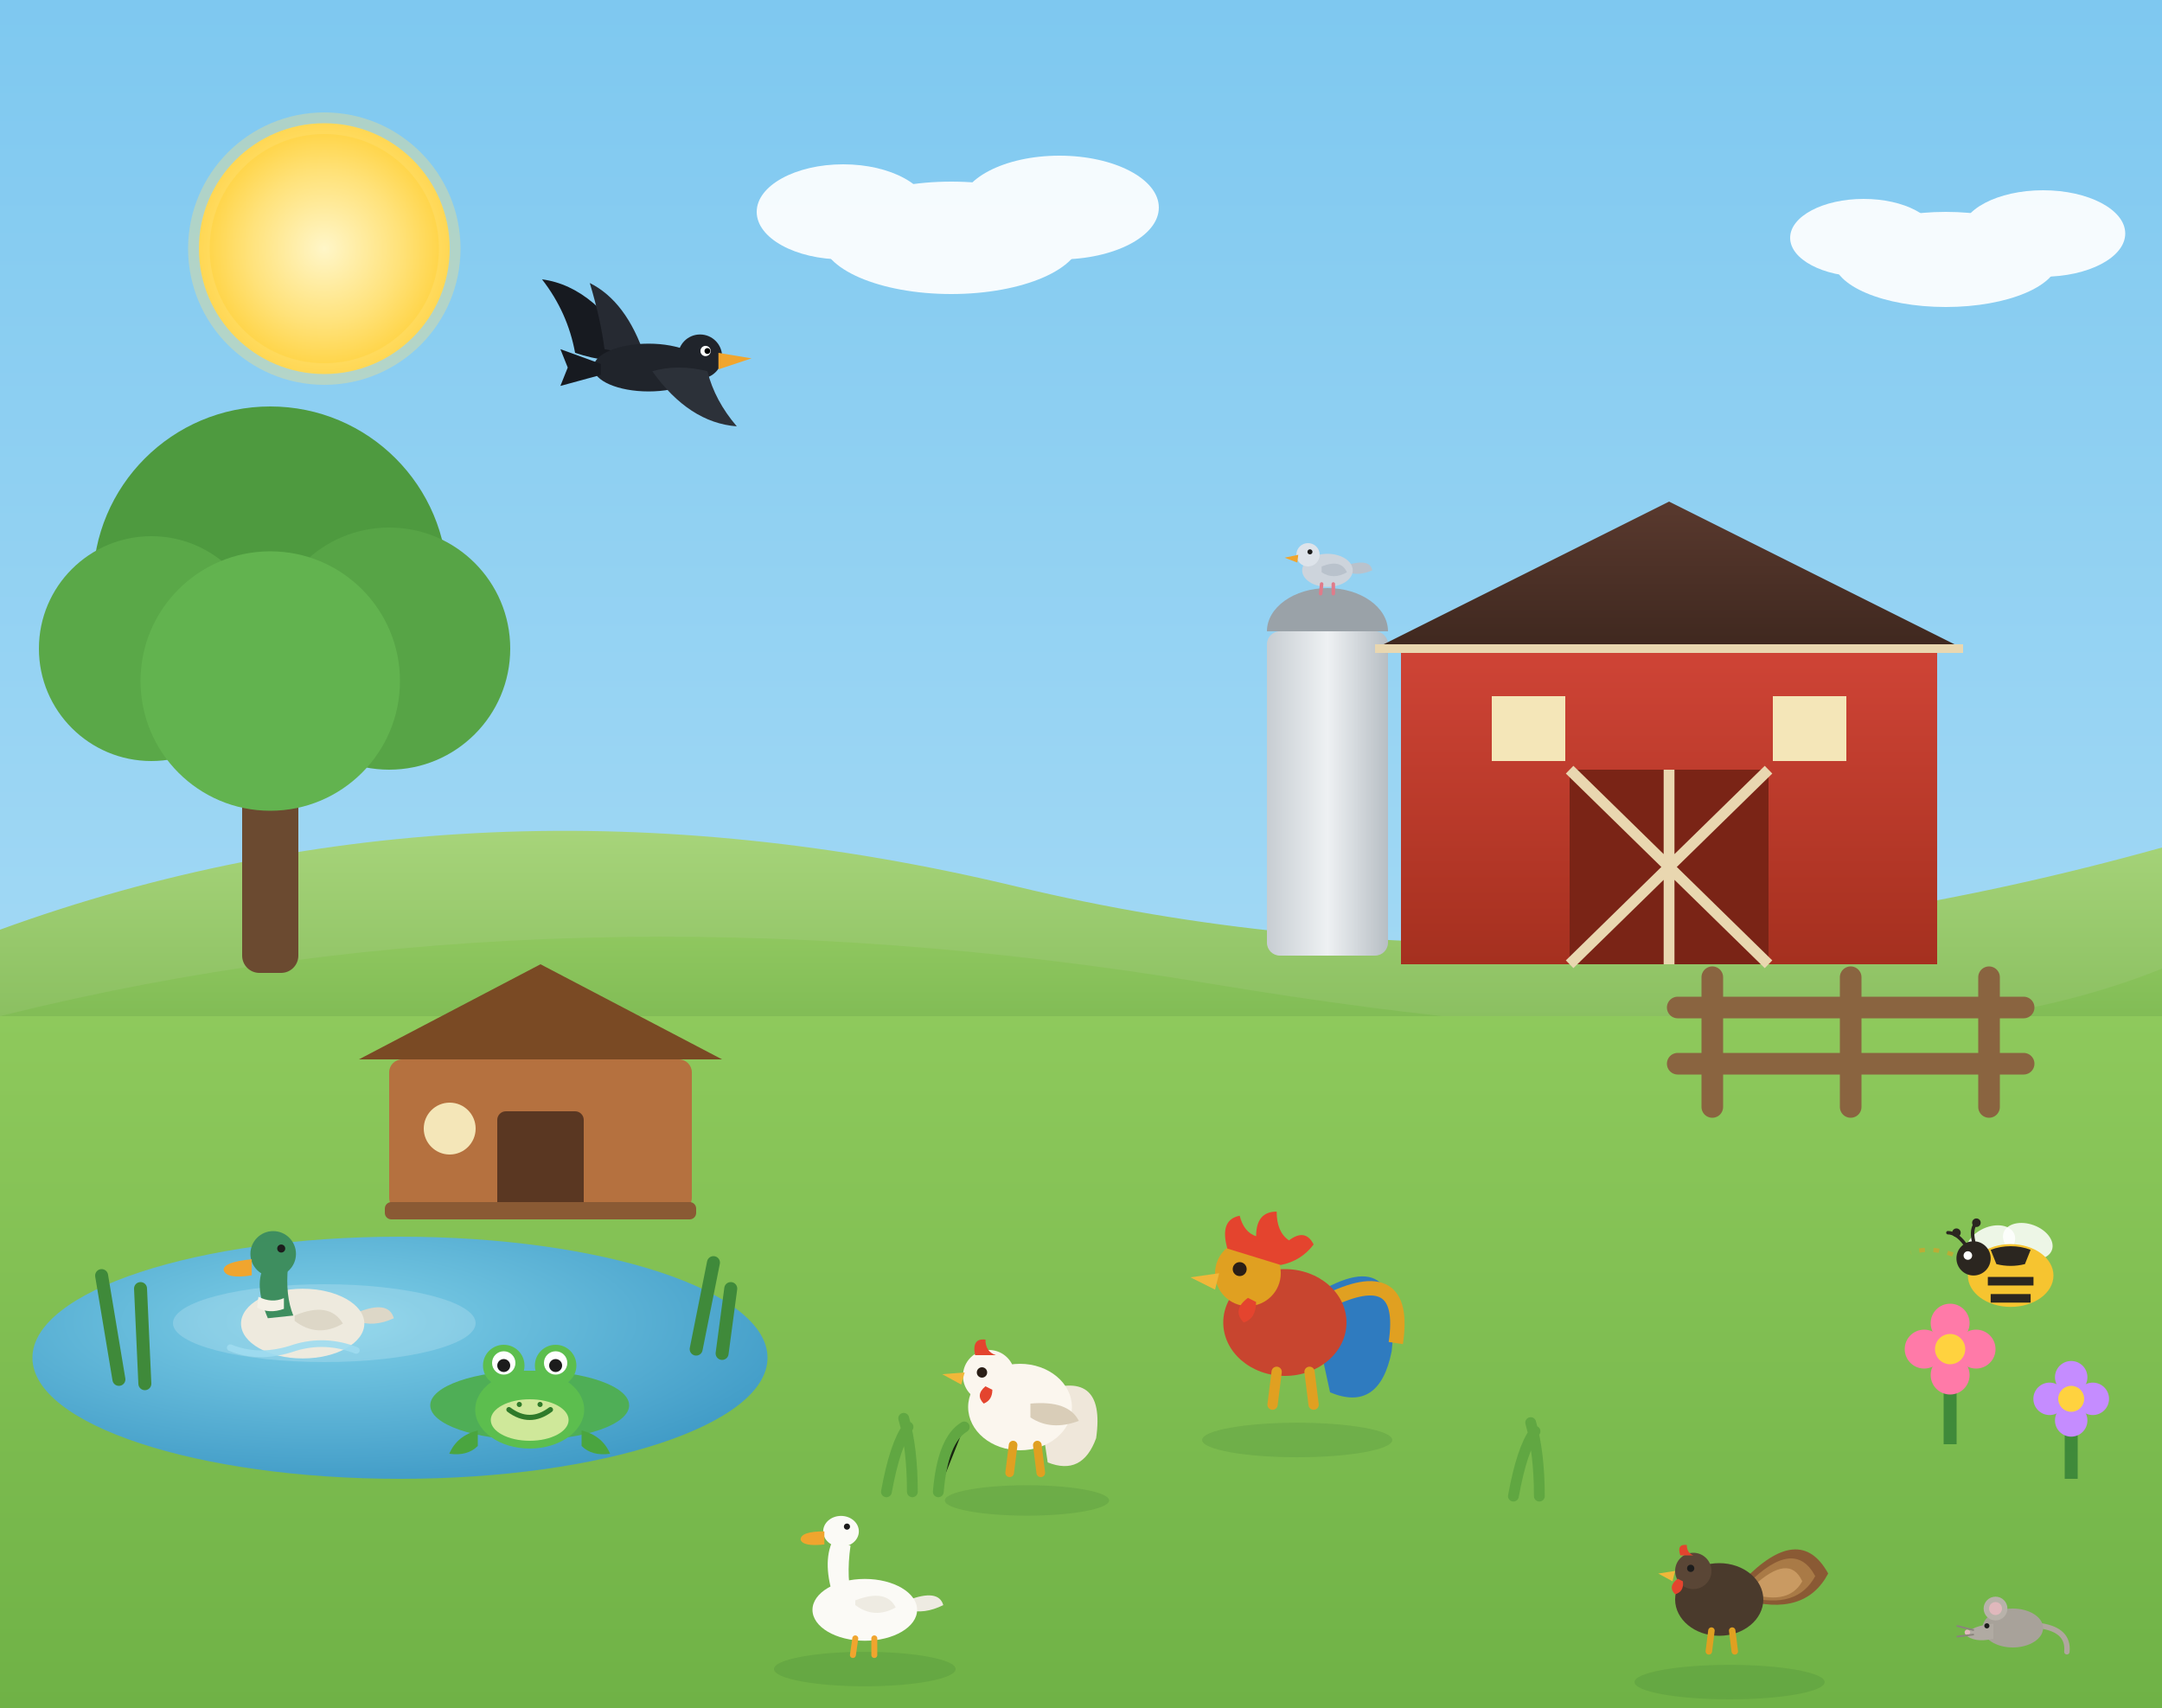
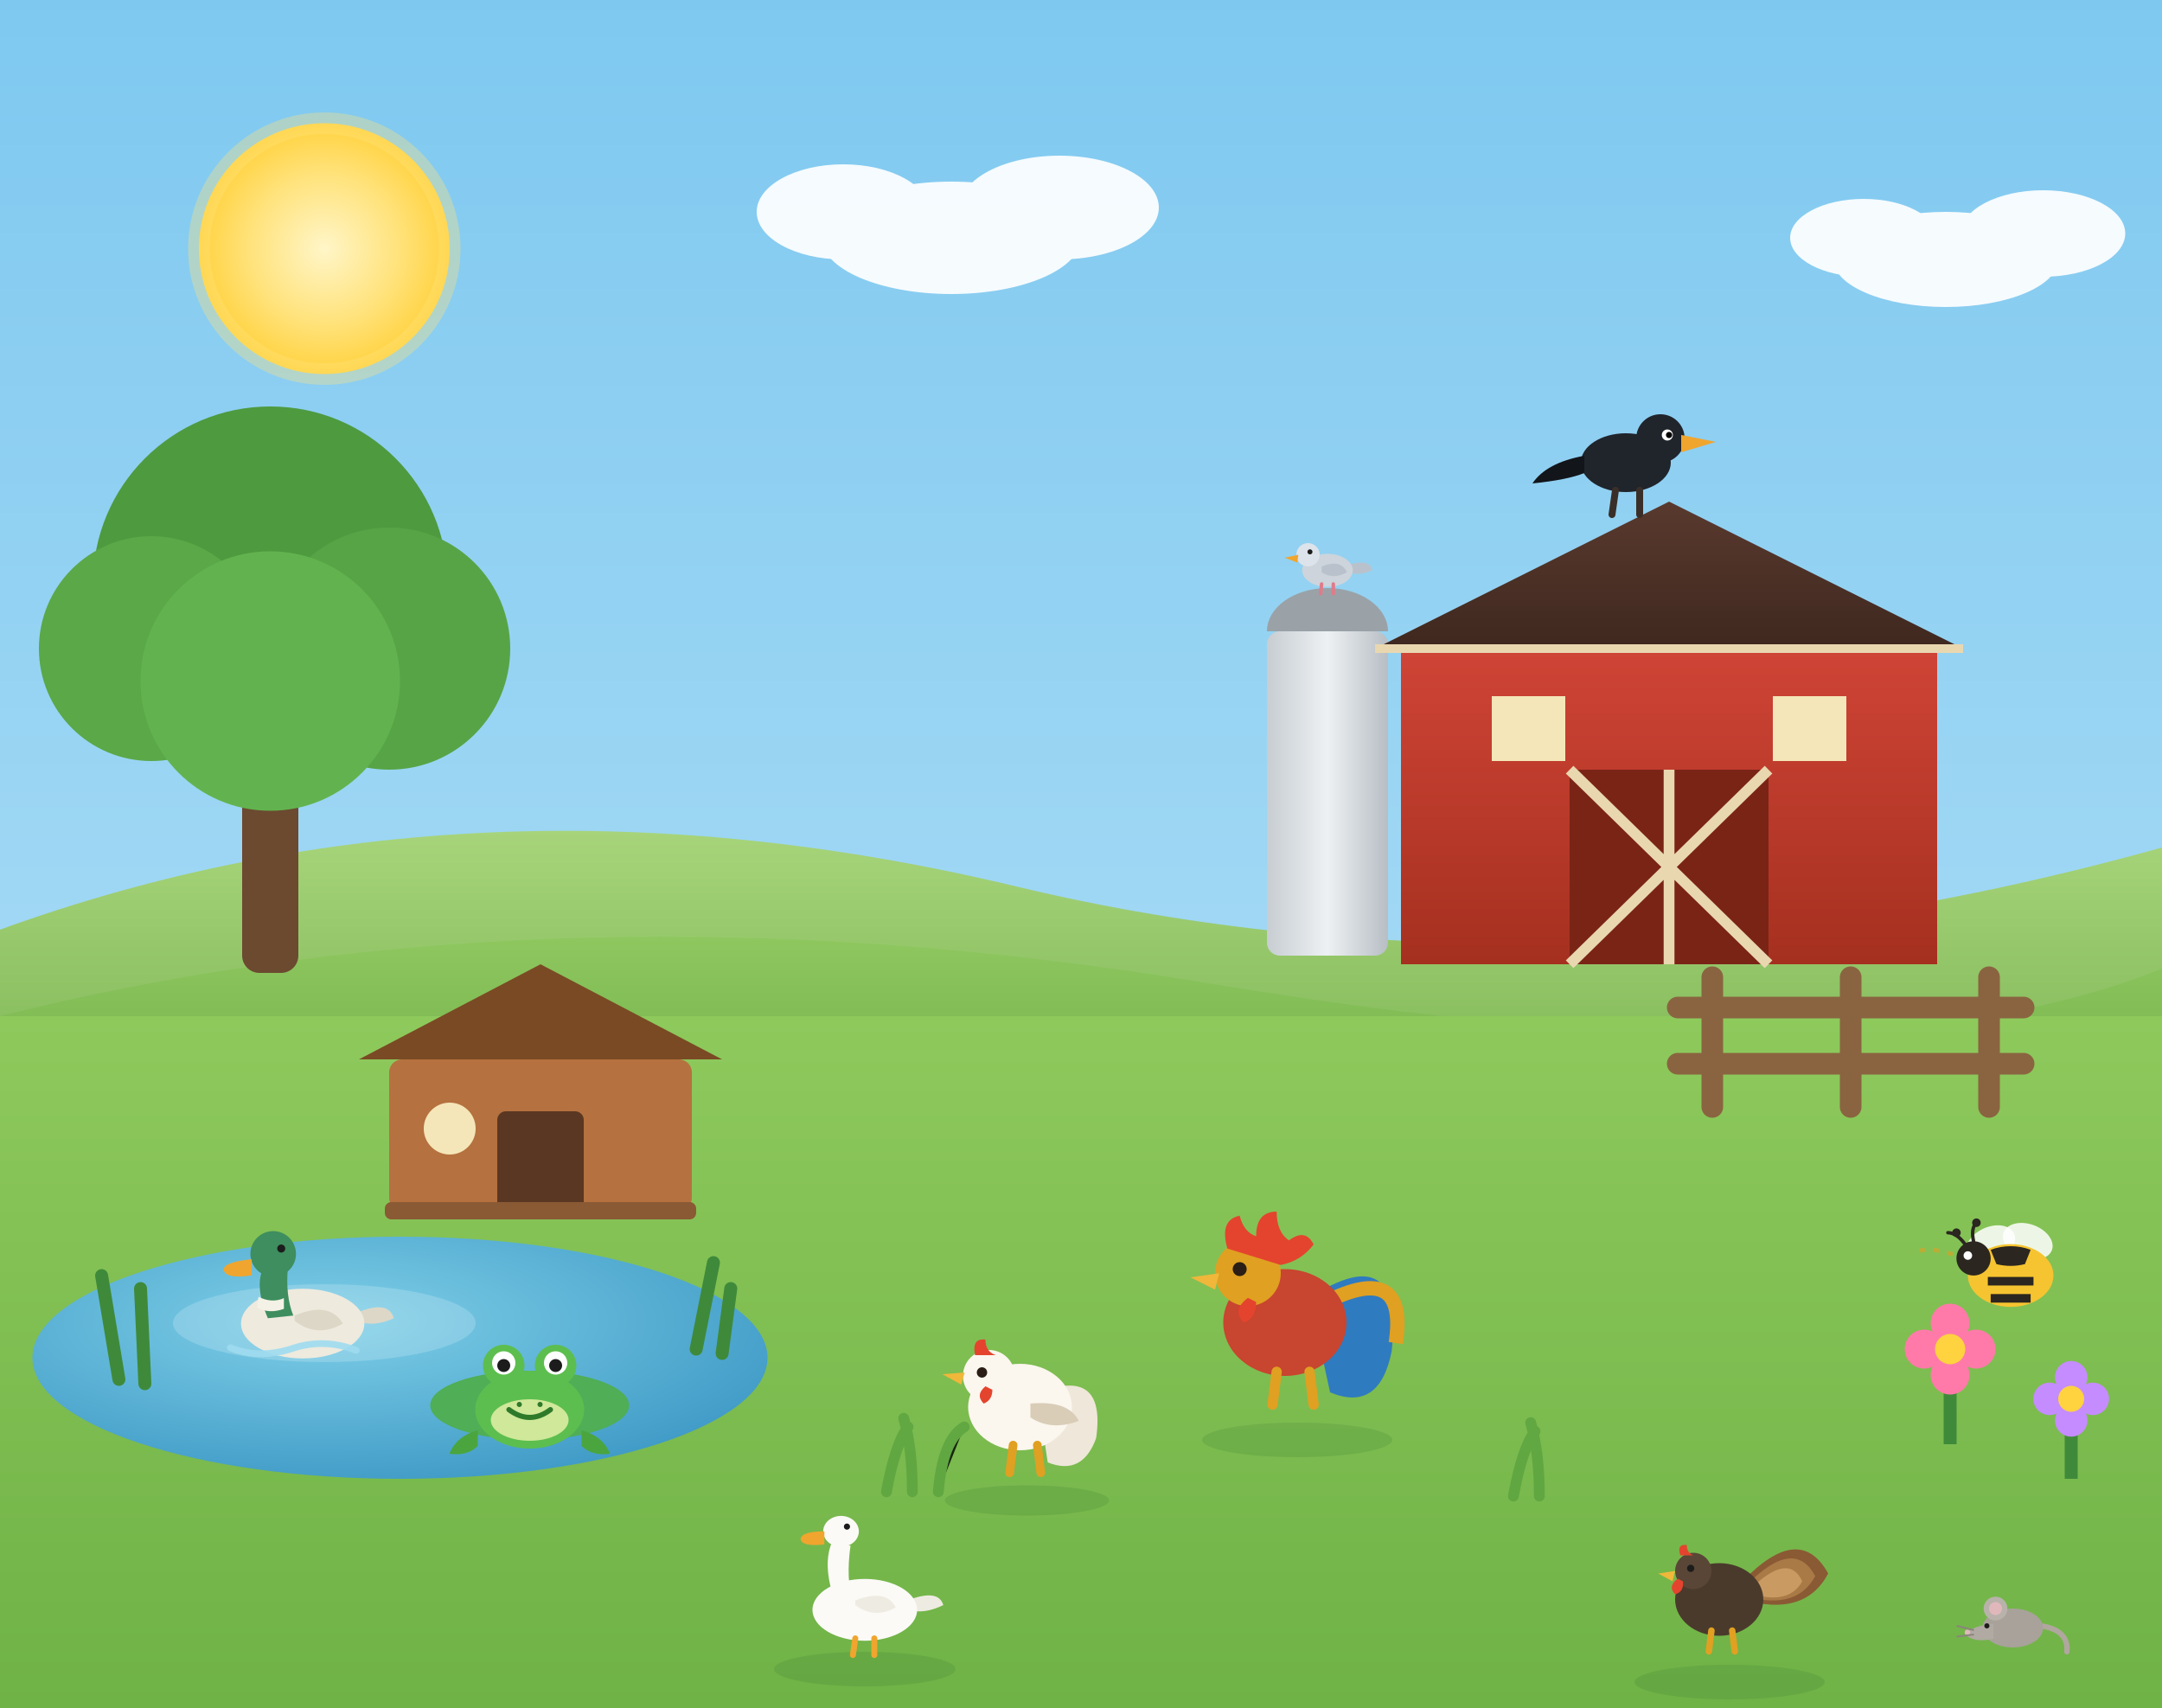
<svg xmlns="http://www.w3.org/2000/svg" viewBox="0 0 1000 790" role="img" aria-label="Het erf met pluimvee en kleine dieren">
  <defs>
    <style>.hit{fill:transparent;}.animal-node{cursor:pointer;}</style>
    <linearGradient id="skyG" x1="0" y1="0" x2="0" y2="1">
      <stop offset="0" stop-color="#7ec8f0" />
      <stop offset="0.7" stop-color="#a9dcf5" />
      <stop offset="1" stop-color="#d8f0fb" />
    </linearGradient>
    <linearGradient id="hillFar" x1="0" y1="0" x2="0" y2="1">
      <stop offset="0" stop-color="#a7d47a" />
      <stop offset="1" stop-color="#8bc061" />
    </linearGradient>
    <linearGradient id="hillNear" x1="0" y1="0" x2="0" y2="1">
      <stop offset="0" stop-color="#8fc75f" />
      <stop offset="1" stop-color="#6fae49" />
    </linearGradient>
    <linearGradient id="groundG" x1="0" y1="0" x2="0" y2="1">
      <stop offset="0" stop-color="#8ec95c" />
      <stop offset="1" stop-color="#6fb246" />
    </linearGradient>
    <linearGradient id="barnG" x1="0" y1="0" x2="0" y2="1">
      <stop offset="0" stop-color="#cf4436" />
      <stop offset="1" stop-color="#a5301f" />
    </linearGradient>
    <linearGradient id="roofG" x1="0" y1="0" x2="0" y2="1">
      <stop offset="0" stop-color="#59392e" />
      <stop offset="1" stop-color="#3f281f" />
    </linearGradient>
    <radialGradient id="sunG" cx="0.5" cy="0.5" r="0.5">
      <stop offset="0" stop-color="#fff6c8" />
      <stop offset="0.6" stop-color="#ffe27a" />
      <stop offset="1" stop-color="#ffd23f" />
    </radialGradient>
    <radialGradient id="pondG" cx="0.4" cy="0.35" r="0.7">
      <stop offset="0" stop-color="#7fd0e8" />
      <stop offset="1" stop-color="#3f9ac6" />
    </radialGradient>
    <linearGradient id="siloG" x1="0" y1="0" x2="1" y2="0">
      <stop offset="0" stop-color="#c7cdd2" />
      <stop offset="0.5" stop-color="#eef1f3" />
      <stop offset="1" stop-color="#b7bec4" />
    </linearGradient>
  </defs>
  <rect x="0" y="0" width="1000" height="790" fill="url(#skyG)" />
  <circle cx="150" cy="115" r="58" fill="url(#sunG)" />
  <circle cx="150" cy="115" r="58" fill="none" stroke="#ffe27a" stroke-width="10" opacity="0.35" />
  <g fill="#ffffff" opacity="0.92">
-     <g transform="translate(0,0)" data-anim="drift" data-v="6">
-       <ellipse cx="440" cy="110" rx="60" ry="26" />
-       <ellipse cx="490" cy="96" rx="46" ry="24" />
-       <ellipse cx="390" cy="98" rx="40" ry="22" />
-     </g>
-     <g transform="translate(0,0)" data-anim="drift" data-v="8">
-       <ellipse cx="900" cy="120" rx="52" ry="22" />
-       <ellipse cx="945" cy="108" rx="38" ry="20" />
-       <ellipse cx="862" cy="110" rx="34" ry="18" />
-     </g>
+     <ellipse cx="440" cy="110" rx="60" ry="26" />
+     <ellipse cx="490" cy="96" rx="46" ry="24" />
+     <ellipse cx="390" cy="98" rx="40" ry="22" />
+     <ellipse cx="900" cy="120" rx="52" ry="22" />
+     <ellipse cx="945" cy="108" rx="38" ry="20" />
+     <ellipse cx="862" cy="110" rx="34" ry="18" />
  </g>
  <path d="M0,430 Q220,350 470,410 T1000,392 L1000,470 L0,470 Z" fill="url(#hillFar)" />
  <path d="M0,470 Q260,405 560,455 T1000,448 L1000,520 L0,520 Z" fill="url(#hillNear)" />
  <rect x="0" y="470" width="1000" height="320" fill="url(#groundG)" />
  <g>
    <rect x="112" y="300" width="26" height="150" rx="8" fill="#6b4a30" />
    <circle cx="125" cy="270" r="82" fill="#4e9a3f" />
    <circle cx="70" cy="300" r="52" fill="#5aa848" />
    <circle cx="180" cy="300" r="56" fill="#57a446" />
    <circle cx="125" cy="315" r="60" fill="#62b34f" />
  </g>
  <g>
    <rect x="586" y="292" width="56" height="150" rx="6" fill="url(#siloG)" />
    <path d="M586,292 a28,20 0 0 1 56,0 Z" fill="#9aa2a8" />
    <rect x="648" y="300" width="248" height="146" fill="url(#barnG)" />
    <path d="M636,300 L772,232 L908,300 Z" fill="url(#roofG)" />
    <rect x="726" y="356" width="92" height="90" fill="#7a2416" />
    <path d="M772,356 L772,446 M726,356 L818,446 M818,356 L726,446" stroke="#e9d7b0" stroke-width="5" />
    <rect x="690" y="322" width="34" height="30" fill="#f4e6b8" />
    <rect x="820" y="322" width="34" height="30" fill="#f4e6b8" />
    <path d="M636,300 L908,300" stroke="#e9d7b0" stroke-width="4" />
  </g>
  <g stroke="#8a6440" stroke-width="10" stroke-linecap="round">
    <line x1="792" y1="452" x2="792" y2="512" />
    <line x1="856" y1="452" x2="856" y2="512" />
    <line x1="920" y1="452" x2="920" y2="512" />
    <line x1="776" y1="466" x2="936" y2="466" />
    <line x1="776" y1="492" x2="936" y2="492" />
  </g>
  <g>
    <ellipse cx="185" cy="628" rx="170" ry="56" fill="url(#pondG)" />
    <ellipse cx="150" cy="612" rx="70" ry="18" fill="#ffffff" opacity="0.18" />
    <g stroke="#3f8a3a" stroke-width="6" stroke-linecap="round">
      <line x1="55" y1="638" x2="47" y2="590" />
      <line x1="67" y1="640" x2="65" y2="596" />
      <line x1="322" y1="624" x2="330" y2="584" />
      <line x1="334" y1="626" x2="338" y2="596" />
    </g>
    <ellipse cx="245" cy="650" rx="46" ry="16" fill="#4fae56" />
  </g>
  <g stroke="#5aa23f" stroke-width="5" stroke-linecap="round" opacity="0.8">
    <path d="M410,690 q4,-22 10,-30 M422,690 q0,-20 -4,-34 M434,690 q2,-24 12,-30" />
    <path d="M700,692 q4,-22 10,-30 M712,692 q0,-20 -4,-34" />
  </g>
  <g>
    <g transform="translate(902,628)">
      <line x1="0" y1="0" x2="0" y2="40" stroke="#3f8a3a" stroke-width="6" />
      <g fill="#ff7aa8">
        <circle cx="-12" cy="-4" r="9" />
        <circle cx="12" cy="-4" r="9" />
        <circle cx="0" cy="-16" r="9" />
        <circle cx="0" cy="8" r="9" />
      </g>
      <circle cx="0" cy="-4" r="7" fill="#ffd23f" />
    </g>
    <g transform="translate(958,650)">
      <line x1="0" y1="0" x2="0" y2="34" stroke="#3f8a3a" stroke-width="6" />
      <g fill="#c58cff">
        <circle cx="-10" cy="-3" r="7.5" />
        <circle cx="10" cy="-3" r="7.5" />
        <circle cx="0" cy="-13" r="7.5" />
        <circle cx="0" cy="7" r="7.5" />
      </g>
      <circle cx="0" cy="-3" r="6" fill="#ffd23f" />
    </g>
  </g>
  <g fill="#2f6b2a" opacity="0.16">
-     
+     <ellipse cx="475" cy="694" rx="38" ry="7" />
+     <ellipse cx="600" cy="666" rx="44" ry="8" />
  </g>
  <g transform="translate(250,520)">
    <rect x="-70" y="-30" width="140" height="70" rx="6" fill="#b5713f" />
    <path d="M-84,-30 L0,-74 L84,-30 Z" fill="#7a4a24" />
    <rect x="-20" y="-6" width="40" height="46" rx="4" fill="#5a3722" />
    <circle cx="-42" cy="2" r="12" fill="#f4e6b8" />
    <rect x="-72" y="36" width="144" height="8" rx="3" fill="#8a5a34" />
  </g>
-   <g transform="translate(300,170) scale(0.85)" data-anim="fly" data-v="30" data-a="14" data-p="7" data-face="1">
+   <g transform="translate(752,214) scale(0.8)">
    <g class="animal-node" data-key="kraai" role="button" aria-label="Kraai" tabindex="0">
-       <rect class="hit" x="-62" y="-58" width="124" height="104" />
-       <g class="flap">
-         <path d="M-6,-4 q-22,-40 -52,-44 q14,18 18,40 q18,6 34,4z" fill="#171a20" />
-         <path d="M-2,-6 q-10,-30 -30,-40 q6,20 8,36z" fill="#262a32" />
-       </g>
-       <ellipse cx="0" cy="0" rx="30" ry="13" fill="#20242b" />
-       <path d="M-26,-2 l-22,-8 l4,10 l-4,10 l22,-6z" fill="#171a20" />
-       <circle cx="28" cy="-6" r="12" fill="#20242b" />
-       <path d="M38,-8 l18,3 l-18,6 z" fill="#f0a52e" />
-       <circle cx="31" cy="-9" r="2.8" fill="#fff" />
-       <circle cx="32" cy="-9" r="1.6" fill="#000" />
-       <g class="flap flap2">
-         <path d="M2,2 q20,28 46,30 q-12,-14 -16,-30 q-16,-4 -30,0z" fill="#2c3139" />
-       </g>
-     </g>
-   </g>
-   <g transform="translate(245,646) scale(0.6)" data-anim="hop" data-a="16" data-p="4.5">
+       <rect class="hit" x="-40" y="-46" width="86" height="80" />
+       <ellipse cx="0" cy="0" rx="26" ry="17" fill="#20242b" />
+       <circle cx="20" cy="-14" r="14" fill="#20242b" />
+       <path d="M32,-16 l20,4 l-20,6 z" fill="#f0a52e" />
+       <circle cx="24" cy="-16" r="3.2" fill="#fff" />
+       <circle cx="25" cy="-16" r="1.8" fill="#000" />
+       <path d="M-24,-4 q-22,4 -30,16 q20,-2 30,-6 z" fill="#12151a" />
+       <line x1="-6" y1="16" x2="-8" y2="30" stroke="#3a2f28" stroke-width="4" stroke-linecap="round" />
+       <line x1="8" y1="16" x2="8" y2="30" stroke="#3a2f28" stroke-width="4" stroke-linecap="round" />
+     </g>
+   </g>
+   <g transform="translate(245,646) scale(0.6)">
    <g class="animal-node" data-key="kikker" role="button" aria-label="Kikker" tabindex="0">
      <rect class="hit" x="-56" y="-56" width="112" height="100" />
      <ellipse cx="0" cy="10" rx="42" ry="30" fill="#5cbe4e" />
      <ellipse cx="0" cy="18" rx="30" ry="16" fill="#cfe89a" />
      <g fill="#4aa53f">
        <path d="M-40,26 q-16,4 -22,18 q14,2 22,-6z" />
        <path d="M40,26 q16,4 22,18 q-14,2 -22,-6z" />
      </g>
      <circle cx="-20" cy="-24" r="16" fill="#5cbe4e" />
      <circle cx="20" cy="-24" r="16" fill="#5cbe4e" />
      <circle cx="-20" cy="-26" r="9" fill="#fff" />
      <circle cx="20" cy="-26" r="9" fill="#fff" />
      <circle cx="-20" cy="-24" r="5" fill="#1c1c1c" />
      <circle cx="20" cy="-24" r="5" fill="#1c1c1c" />
      <path d="M-16,10 q16,12 32,0" stroke="#2f7a2a" stroke-width="4" fill="none" stroke-linecap="round" />
      <circle cx="-8" cy="6" r="2" fill="#2f7a2a" />
      <circle cx="8" cy="6" r="2" fill="#2f7a2a" />
    </g>
  </g>
-   <g transform="translate(475,646) scale(0.8)" data-anim="patrol" data-v="14" data-r="45" data-p="2.5" data-face="-1" data-peck="1">
-     <ellipse cx="0.0" cy="60.0" rx="47.5" ry="8.8" fill="#2f6b2a" opacity="0.16" />
+   <g transform="translate(475,646) scale(0.8)">
    <g class="animal-node" data-key="kip" role="button" aria-label="Kip" tabindex="0">
      <rect class="hit" x="-48" y="-50" width="96" height="100" />
      <path d="M6,-2 q40,-16 34,26 q-8,22 -28,14 z" fill="#efe7da" />
      <ellipse cx="-4" cy="6" rx="30" ry="25" fill="#fbf6ee" />
      <circle cx="-22" cy="-12" r="15" fill="#fbf6ee" />
      <path d="M-30,-24 q-2,-10 6,-9 q0,7 6,9z" fill="#e4442e" />
      <path d="M-36,-14 l-13,1 l11,6 z" fill="#f0b73a" />
      <path d="M-24,-6 q-6,5 -1,10 q5,-2 5,-8 z" fill="#e4442e" />
      <circle cx="-26" cy="-14" r="3" fill="#2a1e16" />
      <path d="M2,4 q22,-2 28,10 q-16,6 -28,-2z" fill="#d9cdb8" />
      <g stroke="#e0a021" stroke-width="5" stroke-linecap="round">
        <line x1="-8" y1="28" x2="-10" y2="44" />
        <line x1="6" y1="28" x2="8" y2="44" />
      </g>
    </g>
  </g>
-   <g transform="translate(600,606) scale(0.95)" data-anim="patrol" data-v="10" data-r="25" data-p="4" data-face="-1" data-peck="1">
-     <ellipse cx="0.0" cy="63.2" rx="46.3" ry="8.4" fill="#2f6b2a" opacity="0.16" />
+   <g transform="translate(600,606) scale(0.95)">
    <g class="animal-node" data-key="haan" role="button" aria-label="Haan" tabindex="0">
      <rect class="hit" x="-54" y="-62" width="108" height="118" />
      <path d="M6,-6 q46,-30 40,26 q-6,30 -30,20 z" fill="#2f7bbf" />
      <path d="M14,-4 q40,-20 34,20" stroke="#e0a021" stroke-width="7" fill="none" />
      <ellipse cx="-6" cy="6" rx="30" ry="26" fill="#c8452f" />
      <circle cx="-24" cy="-18" r="16" fill="#e0a021" />
      <path d="M-34,-30 q-4,-14 6,-16 q2,8 8,10 q0,-12 10,-12 q0,10 6,14 q8,-6 12,2 q-6,8 -16,10 z" fill="#e4442e" />
      <path d="M-38,-18 l-14,2 l12,6 z" fill="#f0b73a" />
      <path d="M-24,-6 q-8,6 -2,12 q6,-2 6,-10 z" fill="#e4442e" />
      <circle cx="-28" cy="-20" r="3.4" fill="#2a1e16" />
      <g stroke="#e0a021" stroke-width="5" stroke-linecap="round">
        <line x1="-10" y1="30" x2="-12" y2="46" />
        <line x1="6" y1="30" x2="8" y2="46" />
      </g>
    </g>
  </g>
-   <g transform="translate(930,586) scale(0.66)" data-anim="hover" data-r="38" data-p="7" data-face="-1">
+   <g transform="translate(930,586) scale(0.66)">
    <path d="M0,20 q-40,-40 -70,-30" stroke="#e0a021" stroke-width="3" fill="none" stroke-dasharray="4 6" opacity="0.6" />
    <g class="animal-node" data-key="bij" role="button" aria-label="Bij" tabindex="0">
      <rect class="hit" x="-48" y="-42" width="96" height="88" />
      <ellipse cx="-14" cy="-16" rx="18" ry="12" fill="#ffffff" opacity="0.85" transform="rotate(-24 -14 -16)" />
      <ellipse cx="12" cy="-18" rx="18" ry="12" fill="#ffffff" opacity="0.85" transform="rotate(20 12 -18)" />
      <ellipse cx="0" cy="6" rx="30" ry="22" fill="#f6c430" />
      <path d="M-14,-12 a30,22 0 0 1 28,0 l-4,10 a30,22 0 0 1 -20,0 z" fill="#2b2620" />
      <path d="M-16,10 h32 M-14,22 h28" stroke="#2b2620" stroke-width="6" />
      <circle cx="-26" cy="-6" r="12" fill="#2b2620" />
      <circle cx="-30" cy="-8" r="3" fill="#fff" />
      <path d="M-32,-16 q-6,-8 -12,-8 M-26,-18 q-2,-9 2,-13" stroke="#2b2620" stroke-width="2.4" fill="none" stroke-linecap="round" />
      <circle cx="-38" cy="-24" r="3" fill="#2b2620" />
      <circle cx="-24" cy="-31" r="3" fill="#2b2620" />
    </g>
  </g>
-   <g transform="translate(140,606) scale(0.62)" data-anim="swim" data-v="8" data-r="40" data-p="3" data-face="-1">
+   <g transform="translate(140,606) scale(0.62)">
    <g class="animal-node" data-key="eend" role="button" aria-label="Eend" tabindex="0">
      <rect class="hit" x="-72" y="-72" width="146" height="124" />
      <path d="M40,2 q24,-10 28,4 q-15,7 -28,2z" fill="#ddd7c7" />
      <ellipse cx="0" cy="10" rx="46" ry="26" fill="#eeeade" />
      <path d="M-6,4 q26,-11 36,6 q-19,11 -36,-2z" fill="#ddd7c7" />
      <path d="M-26,6 q-11,-26 -2,-40 l17,2 q-2,21 4,36z" fill="#3e8e5f" />
      <circle cx="-22" cy="-42" r="17" fill="#3e8e5f" />
      <path d="M-33,-10 q10,5 19,1 l0,8 q-11,4 -20,-1z" fill="#f4f1e6" />
      <path d="M-38,-38 q-21,2 -21,8 q2,7 21,4 z" fill="#f0a52e" />
      <circle cx="-16" cy="-46" r="3" fill="#1c1c1c" />
      <path d="M-54,28 q22,9 48,0 q23,-7 46,2" stroke="#9fdcef" stroke-width="5" fill="none" stroke-linecap="round" opacity="0.9" />
    </g>
  </g>
-   <g transform="translate(400,738) scale(0.55)" data-anim="patrol" data-v="12" data-r="40" data-p="3" data-face="-1" data-peck="1">
-     <ellipse cx="0.0" cy="61.8" rx="76.4" ry="14.5" fill="#2f6b2a" opacity="0.16" />
+   <ellipse cx="400" cy="772" rx="42" ry="8" fill="#2f6b2a" opacity="0.16" />
+   <g transform="translate(400,738) scale(0.55)">
    <g class="animal-node" data-key="gans" role="button" aria-label="Gans" tabindex="0">
      <rect class="hit" x="-72" y="-88" width="144" height="156" />
      <path d="M36,4 q26,-10 30,4 q-16,8 -30,4z" fill="#eeebe2" />
      <ellipse cx="0" cy="12" rx="44" ry="26" fill="#fbfaf6" />
      <path d="M-8,4 q26,-10 34,6 q-18,10 -34,-2z" fill="#eeebe2" />
      <path d="M-24,8 q-12,-32 -4,-52 l16,2 q-4,28 2,48z" fill="#fbfaf6" />
      <ellipse cx="-20" cy="-54" rx="15" ry="13" fill="#fbfaf6" />
      <path d="M-34,-54 q-20,0 -20,7 q2,6 20,4z" fill="#f0a52e" />
      <circle cx="-15" cy="-58" r="2.6" fill="#1c1c1c" />
      <g stroke="#f0a52e" stroke-width="5" stroke-linecap="round">
        <line x1="-8" y1="36" x2="-10" y2="50" />
        <line x1="8" y1="36" x2="8" y2="50" />
      </g>
    </g>
  </g>
-   <g transform="translate(800,735) scale(0.6)" data-anim="patrol" data-v="9" data-r="35" data-p="4" data-face="-1" data-peck="1">
-     <ellipse cx="0.0" cy="71.7" rx="73.3" ry="13.3" fill="#2f6b2a" opacity="0.16" />
+   <ellipse cx="800" cy="778" rx="44" ry="8" fill="#2f6b2a" opacity="0.16" />
+   <g transform="translate(800,735) scale(0.6)">
    <g class="animal-node" data-key="kalkoen" role="button" aria-label="Kalkoen" tabindex="0">
      <rect class="hit" x="-66" y="-72" width="136" height="146" />
      <path d="M10,-6 q44,-46 66,-6 q-18,34 -66,20z" fill="#8a5a34" />
      <path d="M14,-4 q36,-36 52,-6 q-14,26 -52,16z" fill="#a97a46" />
      <path d="M18,-2 q28,-26 38,-4 q-10,18 -38,10z" fill="#c99a62" />
      <ellipse cx="-8" cy="8" rx="34" ry="28" fill="#4a3a2c" />
      <circle cx="-28" cy="-14" r="14" fill="#5a4636" />
      <path d="M-38,-26 q-3,-9 5,-8 q0,6 5,8z" fill="#e4442e" />
      <path d="M-40,-8 q-8,6 -2,12 q7,-2 6,-10z" fill="#e4442e" />
      <path d="M-42,-14 l-13,2 l11,6 z" fill="#f0b73a" />
      <circle cx="-30" cy="-16" r="2.8" fill="#1c1c1c" />
      <g stroke="#e0a021" stroke-width="5" stroke-linecap="round">
        <line x1="-14" y1="32" x2="-16" y2="48" />
        <line x1="2" y1="32" x2="4" y2="48" />
      </g>
    </g>
  </g>
-   <g transform="translate(614,262) scale(0.45)" data-anim="breathe" data-p="1.8">
+   <g transform="translate(614,262) scale(0.45)">
    <g class="animal-node" data-key="duif" role="button" aria-label="Duif" tabindex="0">
      <rect class="hit" x="-50" y="-48" width="100" height="92" />
      <path d="M22,-2 q22,-6 24,6 q-14,6 -24,2z" fill="#b9c2cc" />
      <ellipse cx="0" cy="4" rx="26" ry="17" fill="#cdd4dc" />
      <path d="M-6,0 q20,-8 26,6 q-14,8 -26,0z" fill="#b9c2cc" />
      <circle cx="-20" cy="-12" r="12" fill="#dde3ea" />
      <path d="M-30,-12 l-14,3 l13,5 z" fill="#f0a52e" />
      <circle cx="-18" cy="-15" r="2.6" fill="#1c1c1c" />
      <g stroke="#e07b8a" stroke-width="3.6" stroke-linecap="round">
        <line x1="-6" y1="18" x2="-7" y2="28" />
        <line x1="6" y1="18" x2="6" y2="28" />
      </g>
    </g>
  </g>
-   <g transform="translate(930,748) scale(0.5)" data-anim="patrol" data-v="34" data-r="35" data-p="3" data-face="-1">
+   <g transform="translate(930,748) scale(0.5)">
    <g class="animal-node" data-key="muis" role="button" aria-label="Muis" tabindex="0">
      <rect class="hit" x="-56" y="-44" width="112" height="86" />
      <path d="M28,8 q26,4 24,24" stroke="#b0a79e" stroke-width="5" fill="none" stroke-linecap="round" />
      <ellipse cx="2" cy="10" rx="28" ry="18" fill="#a8a29a" />
      <circle cx="-14" cy="-8" r="11" fill="#b8b2aa" />
      <circle cx="-14" cy="-8" r="6" fill="#e0b8bc" />
      <path d="M-16,6 q-20,2 -26,10 q8,8 26,4z" fill="#b0aaa2" />
      <circle cx="-40" cy="14" r="2.6" fill="#e0b8bc" />
      <circle cx="-22" cy="8" r="2.4" fill="#1c1c1c" />
      <g stroke="#8a847c" stroke-width="1.6">
        <line x1="-34" y1="12" x2="-50" y2="8" />
        <line x1="-34" y1="16" x2="-50" y2="18" />
      </g>
    </g>
  </g>
</svg>
